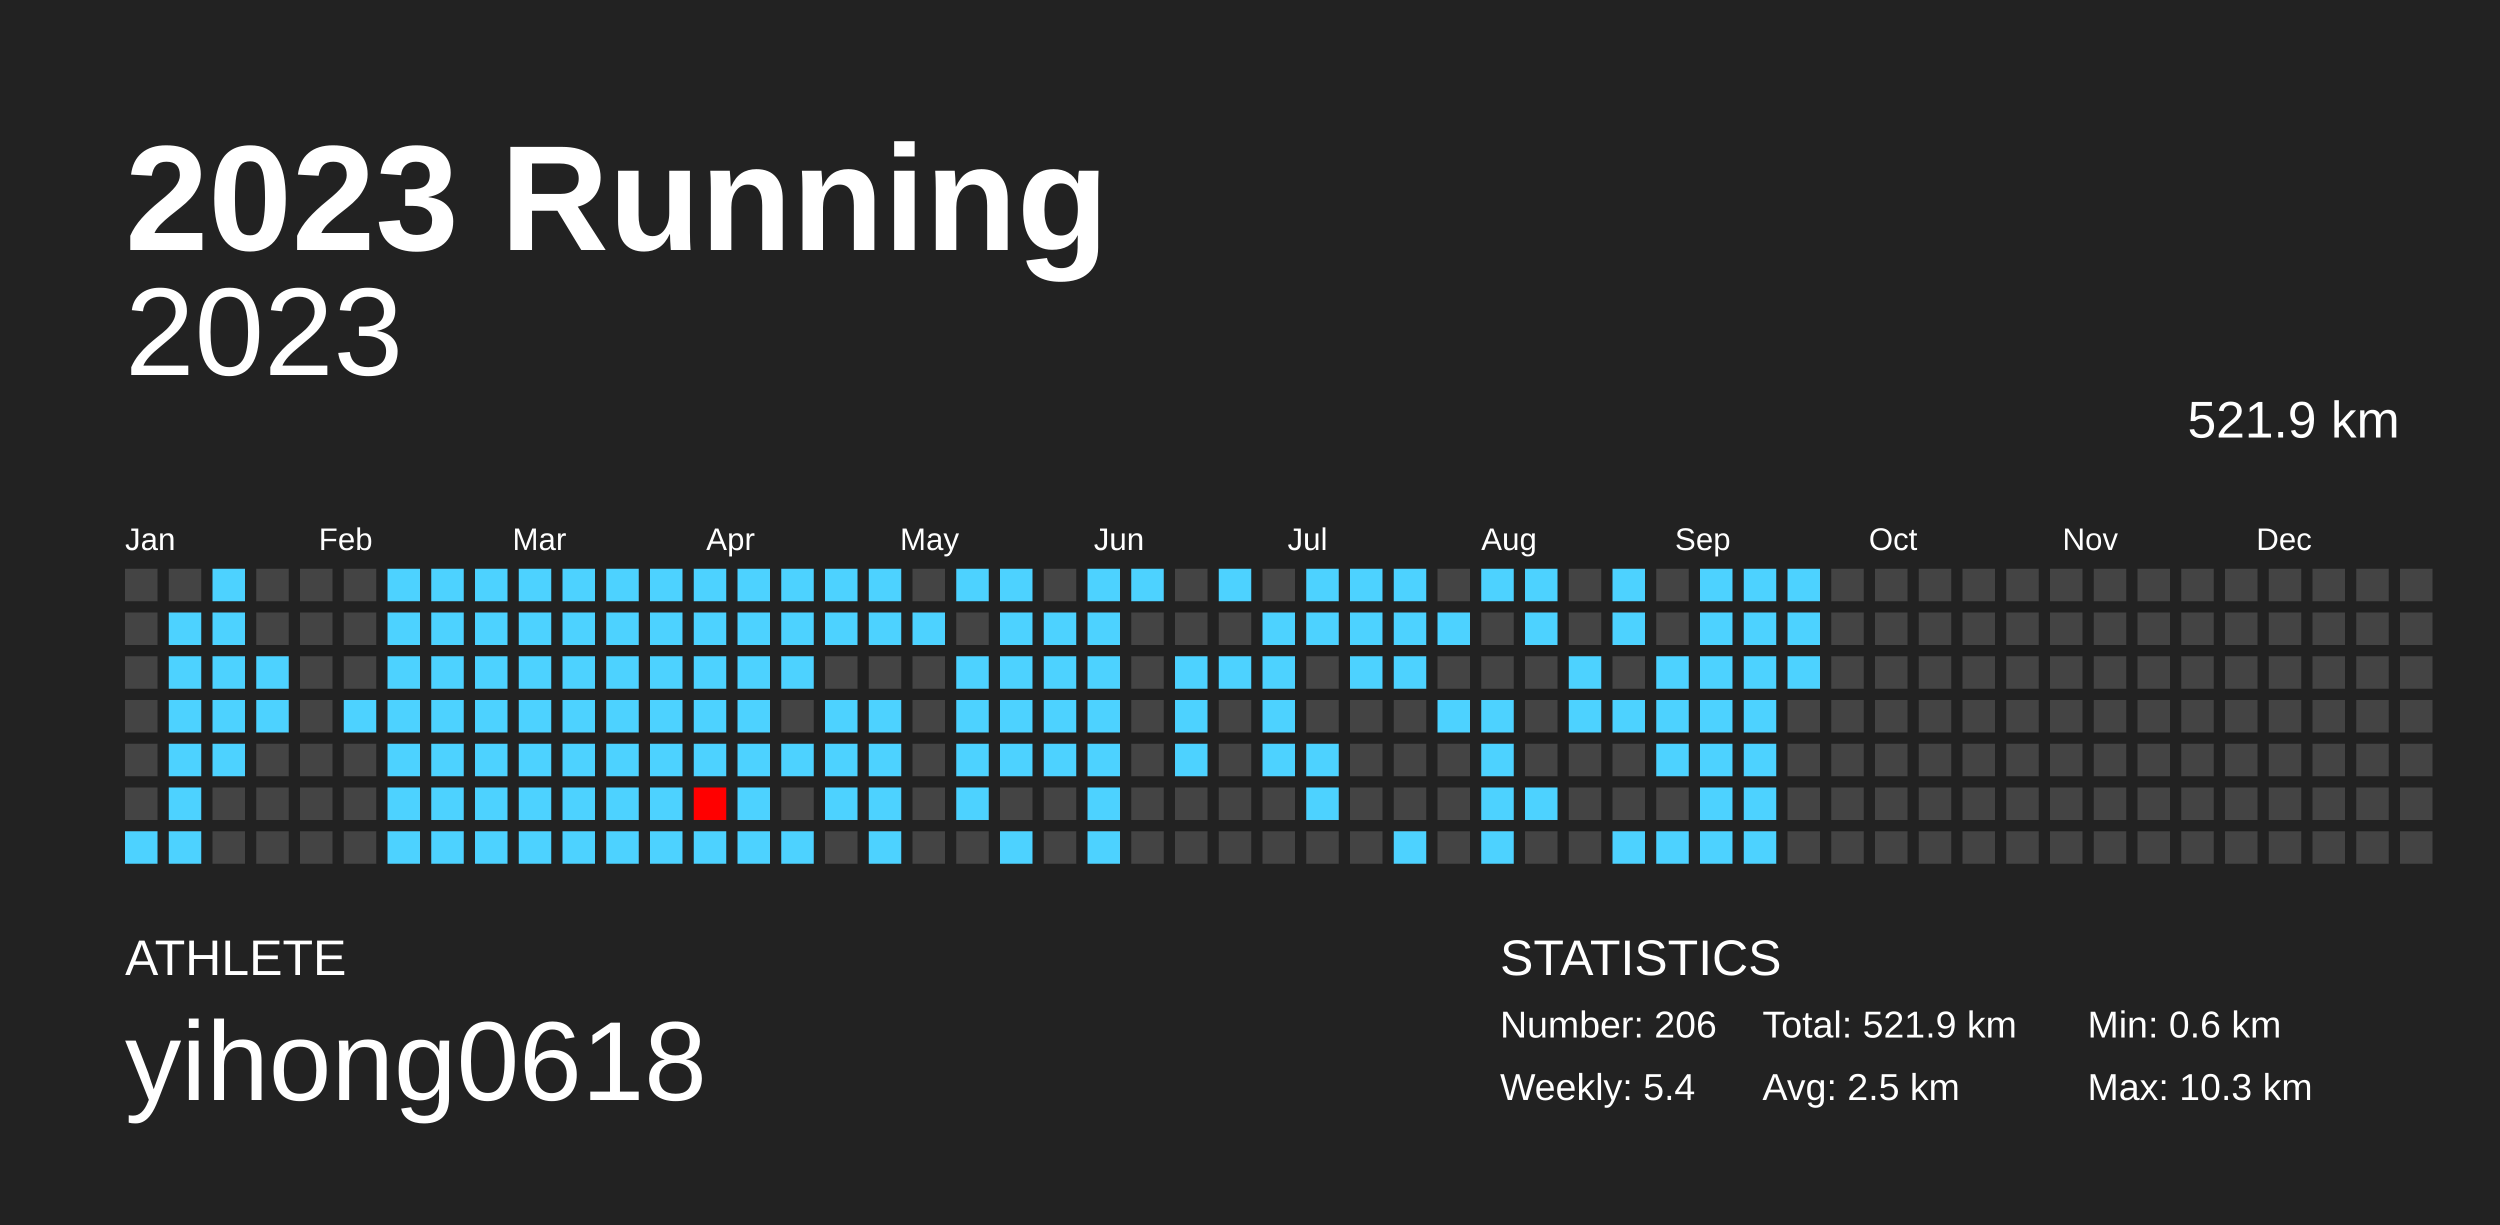
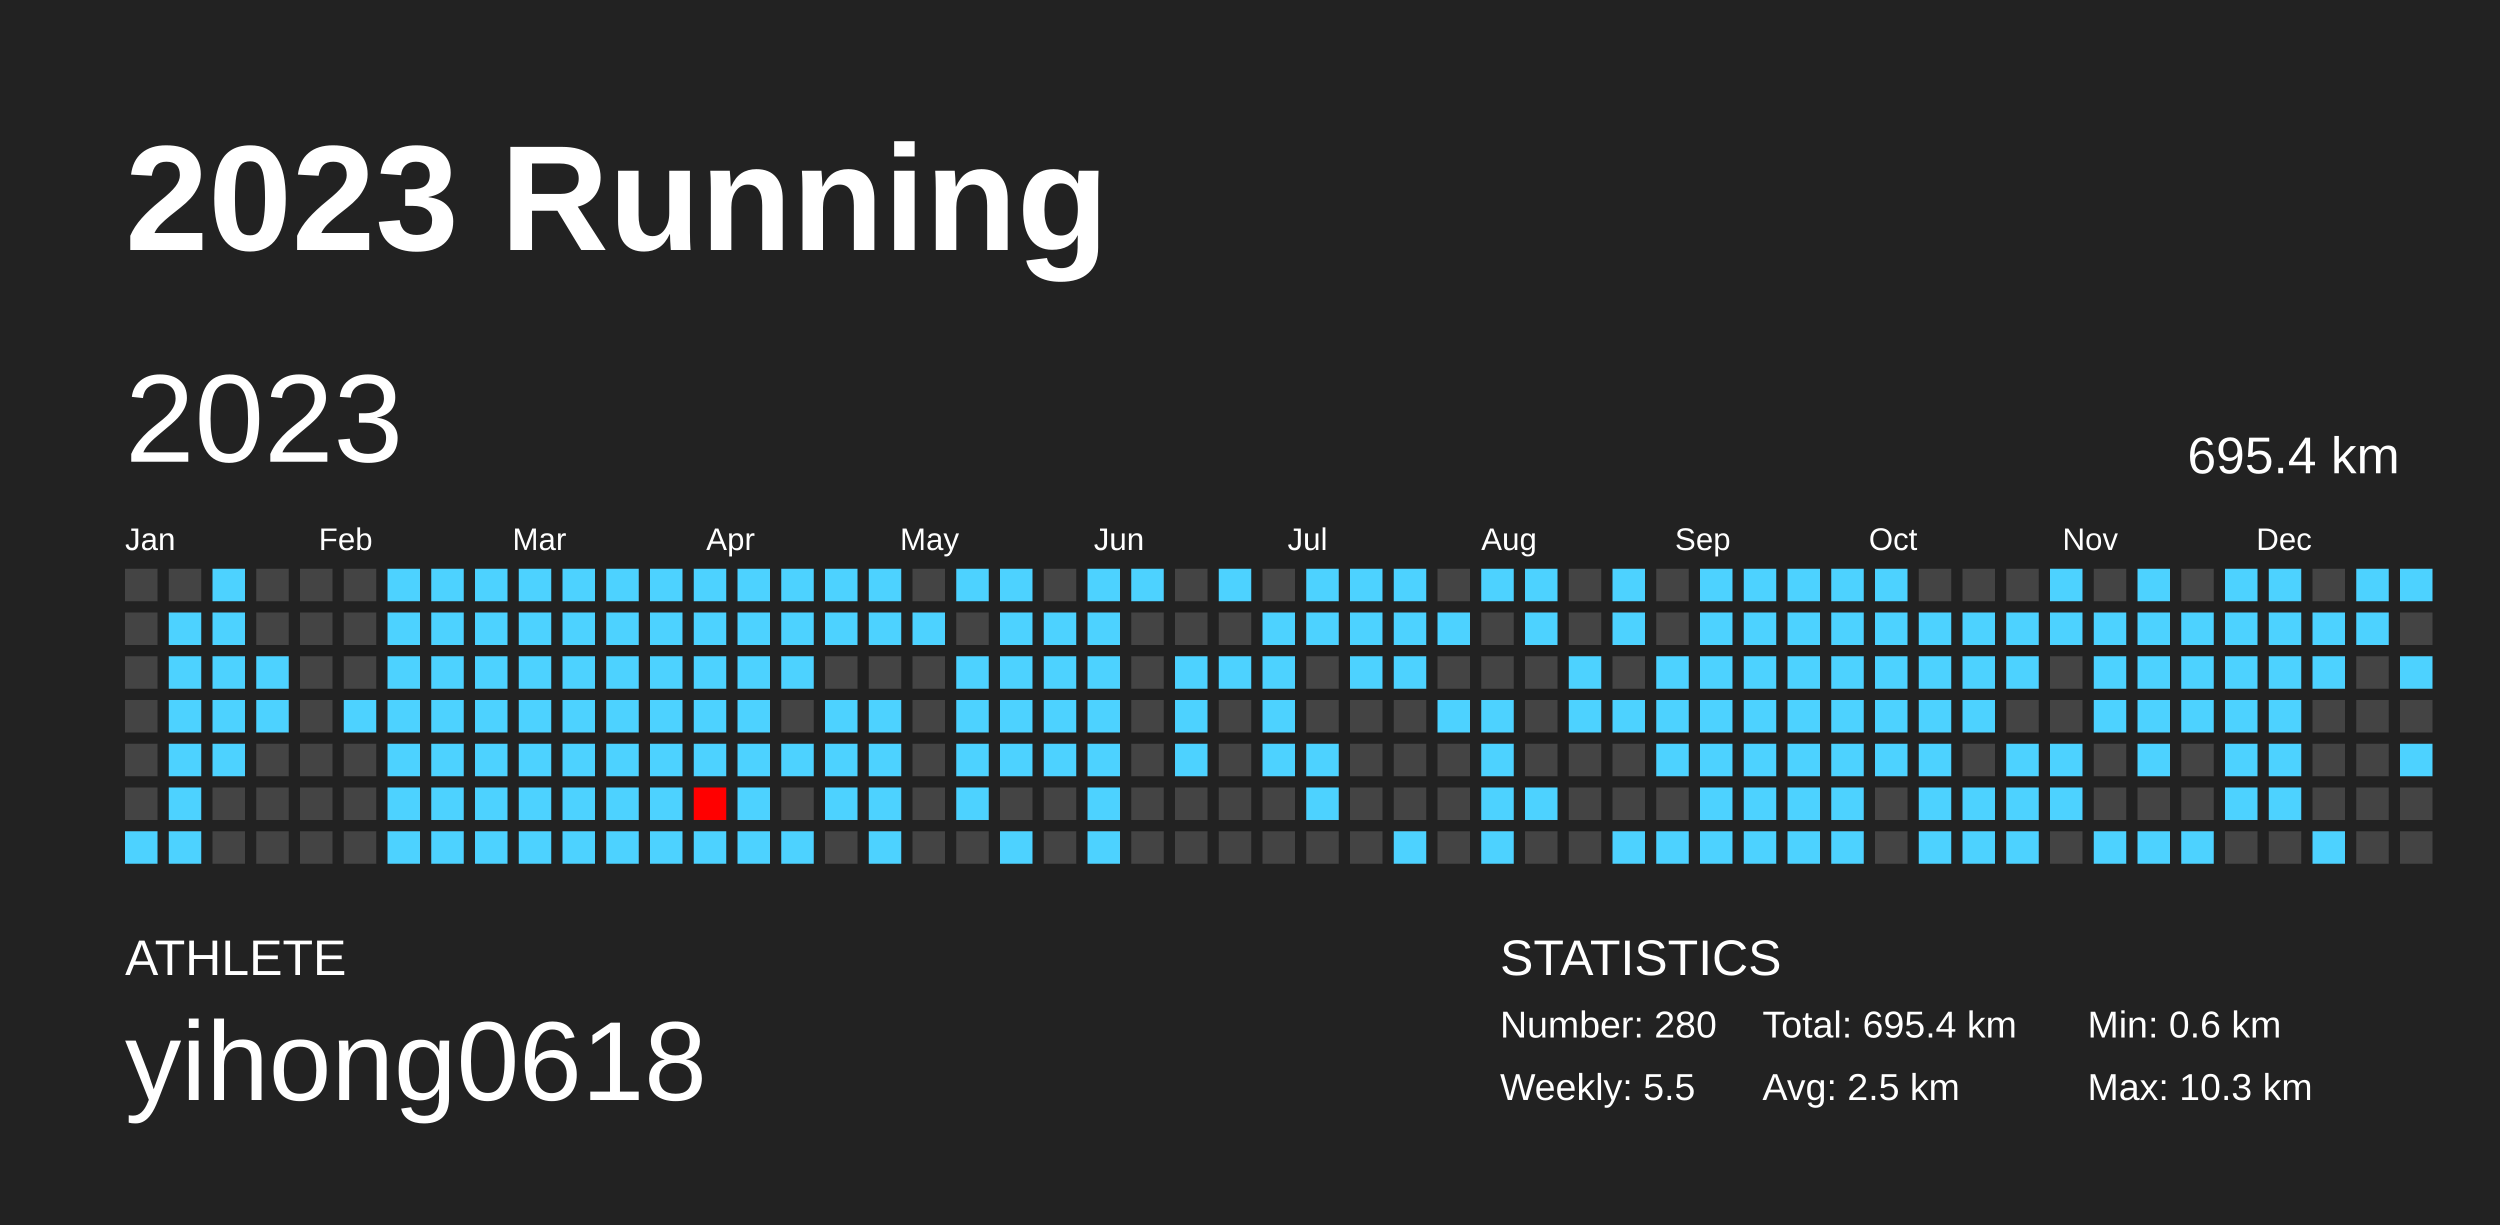
<svg xmlns="http://www.w3.org/2000/svg" baseProfile="full" height="98mm" version="1.1" viewBox="0,0,200,98" width="200mm">
  <defs />
  <rect fill="#222222" height="98" width="200" x="0" y="0" />
  <text fill="#FFFFFF" style="font-size:12px; font-family:Arial; font-weight:bold;" x="10" y="20">2023 Running</text>
  <text fill="#FFFFFF" style="font-size:4px; font-family:Arial" x="10" y="78">ATHLETE</text>
  <text fill="#FFFFFF" style="font-size:9px; font-family:Arial" x="10" y="88">yihong0618</text>
  <text fill="#FFFFFF" style="font-size:4px; font-family:Arial" x="120" y="78">STATISTICS</text>
-   <text fill="#FFFFFF" style="font-size:3px; font-family:Arial" x="120" y="83">Number: 206</text>
-   <text fill="#FFFFFF" style="font-size:3px; font-family:Arial" x="120" y="88">Weekly: 5.4</text>
-   <text fill="#FFFFFF" style="font-size:3px; font-family:Arial" x="141" y="83">Total: 521.9 km</text>
+   <text fill="#FFFFFF" style="font-size:3px; font-family:Arial" x="120" y="83">Number: 280</text>
+   <text fill="#FFFFFF" style="font-size:3px; font-family:Arial" x="120" y="88">Weekly: 5.5</text>
+   <text fill="#FFFFFF" style="font-size:3px; font-family:Arial" x="141" y="83">Total: 695.4 km</text>
  <text fill="#FFFFFF" style="font-size:3px; font-family:Arial" x="141" y="88">Avg: 2.5 km</text>
  <text fill="#FFFFFF" style="font-size:3px; font-family:Arial" x="167" y="83">Min: 0.6 km</text>
  <text fill="#FFFFFF" style="font-size:3px; font-family:Arial" x="167" y="88">Max: 10.3 km</text>
-   <text alignment-baseline="hanging" fill="#FFFFFF" style="font-size:10.0px; font-family:Arial;" x="10" y="30">2023</text>
-   <text alignment-baseline="hanging" fill="#FFFFFF" style="font-size:4.125px; font-family:Arial;" x="175" y="35">521.9 km</text>
+   <text dominant-baseline="hanging" fill="#FFFFFF" style="font-size:10.0px; font-family:Arial;" x="10" y="30">2023</text>
+   <text dominant-baseline="hanging" fill="#FFFFFF" style="font-size:4.125px; font-family:Arial;" x="175" y="35">695.4 km</text>
  <text fill="#FFFFFF" style="font-size:2.5px; font-family:Arial" x="10.0" y="44">Jan</text>
  <text fill="#FFFFFF" style="font-size:2.5px; font-family:Arial" x="25.5" y="44">Feb</text>
  <text fill="#FFFFFF" style="font-size:2.5px; font-family:Arial" x="41.0" y="44">Mar</text>
  <text fill="#FFFFFF" style="font-size:2.5px; font-family:Arial" x="56.5" y="44">Apr</text>
  <text fill="#FFFFFF" style="font-size:2.5px; font-family:Arial" x="72.0" y="44">May</text>
  <text fill="#FFFFFF" style="font-size:2.5px; font-family:Arial" x="87.5" y="44">Jun</text>
  <text fill="#FFFFFF" style="font-size:2.5px; font-family:Arial" x="103.0" y="44">Jul</text>
  <text fill="#FFFFFF" style="font-size:2.5px; font-family:Arial" x="118.5" y="44">Aug</text>
  <text fill="#FFFFFF" style="font-size:2.5px; font-family:Arial" x="134.0" y="44">Sep</text>
  <text fill="#FFFFFF" style="font-size:2.5px; font-family:Arial" x="149.5" y="44">Oct</text>
  <text fill="#FFFFFF" style="font-size:2.5px; font-family:Arial" x="165.0" y="44">Nov</text>
  <text fill="#FFFFFF" style="font-size:2.5px; font-family:Arial" x="180.5" y="44">Dec</text>
  <rect fill="#444444" height="2.6" width="2.6" x="10.0" y="45.5" />
  <rect fill="#444444" height="2.6" width="2.6" x="10.0" y="49.0" />
  <rect fill="#444444" height="2.6" width="2.6" x="10.0" y="52.5" />
  <rect fill="#444444" height="2.6" width="2.6" x="10.0" y="56.0" />
  <rect fill="#444444" height="2.6" width="2.6" x="10.0" y="59.5" />
  <rect fill="#444444" height="2.6" width="2.6" x="10.0" y="63.0" />
  <rect fill="#4dd2ff" height="2.6" width="2.6" x="10.0" y="66.5" />
  <rect fill="#444444" height="2.6" width="2.6" x="13.5" y="45.5" />
  <rect fill="#4dd2ff" height="2.6" width="2.6" x="13.5" y="49.0" />
  <rect fill="#4dd2ff" height="2.6" width="2.6" x="13.5" y="52.5" />
  <rect fill="#4dd2ff" height="2.6" width="2.6" x="13.5" y="56.0" />
  <rect fill="#4dd2ff" height="2.6" width="2.6" x="13.5" y="59.5" />
  <rect fill="#4dd2ff" height="2.6" width="2.6" x="13.5" y="63.0" />
  <rect fill="#4dd2ff" height="2.6" width="2.6" x="13.5" y="66.5" />
  <rect fill="#4dd2ff" height="2.6" width="2.6" x="17.0" y="45.5" />
  <rect fill="#4dd2ff" height="2.6" width="2.6" x="17.0" y="49.0" />
  <rect fill="#4dd2ff" height="2.6" width="2.6" x="17.0" y="52.5" />
  <rect fill="#4dd2ff" height="2.6" width="2.6" x="17.0" y="56.0" />
  <rect fill="#4dd2ff" height="2.6" width="2.6" x="17.0" y="59.5" />
  <rect fill="#444444" height="2.6" width="2.6" x="17.0" y="63.0" />
  <rect fill="#444444" height="2.6" width="2.6" x="17.0" y="66.5" />
  <rect fill="#444444" height="2.6" width="2.6" x="20.5" y="45.5" />
  <rect fill="#444444" height="2.6" width="2.6" x="20.5" y="49.0" />
  <rect fill="#4dd2ff" height="2.6" width="2.6" x="20.5" y="52.5" />
  <rect fill="#4dd2ff" height="2.6" width="2.6" x="20.5" y="56.0" />
  <rect fill="#444444" height="2.6" width="2.6" x="20.5" y="59.5" />
  <rect fill="#444444" height="2.6" width="2.6" x="20.5" y="63.0" />
  <rect fill="#444444" height="2.6" width="2.6" x="20.5" y="66.5" />
  <rect fill="#444444" height="2.6" width="2.6" x="24.0" y="45.5" />
  <rect fill="#444444" height="2.6" width="2.6" x="24.0" y="49.0" />
  <rect fill="#444444" height="2.6" width="2.6" x="24.0" y="52.5" />
  <rect fill="#444444" height="2.6" width="2.6" x="24.0" y="56.0" />
  <rect fill="#444444" height="2.6" width="2.6" x="24.0" y="59.5" />
  <rect fill="#444444" height="2.6" width="2.6" x="24.0" y="63.0" />
  <rect fill="#444444" height="2.6" width="2.6" x="24.0" y="66.5" />
  <rect fill="#444444" height="2.6" width="2.6" x="27.5" y="45.5" />
  <rect fill="#444444" height="2.6" width="2.6" x="27.5" y="49.0" />
  <rect fill="#444444" height="2.6" width="2.6" x="27.5" y="52.5" />
  <rect fill="#4dd2ff" height="2.6" width="2.6" x="27.5" y="56.0" />
  <rect fill="#444444" height="2.6" width="2.6" x="27.5" y="59.5" />
  <rect fill="#444444" height="2.6" width="2.6" x="27.5" y="63.0" />
  <rect fill="#444444" height="2.6" width="2.6" x="27.5" y="66.5" />
  <rect fill="#4dd2ff" height="2.6" width="2.6" x="31.0" y="45.5" />
  <rect fill="#4dd2ff" height="2.6" width="2.6" x="31.0" y="49.0" />
  <rect fill="#4dd2ff" height="2.6" width="2.6" x="31.0" y="52.5" />
  <rect fill="#4dd2ff" height="2.6" width="2.6" x="31.0" y="56.0" />
  <rect fill="#4dd2ff" height="2.6" width="2.6" x="31.0" y="59.5" />
  <rect fill="#4dd2ff" height="2.6" width="2.6" x="31.0" y="63.0" />
  <rect fill="#4dd2ff" height="2.6" width="2.6" x="31.0" y="66.5" />
  <rect fill="#4dd2ff" height="2.6" width="2.6" x="34.5" y="45.5" />
  <rect fill="#4dd2ff" height="2.6" width="2.6" x="34.5" y="49.0" />
  <rect fill="#4dd2ff" height="2.6" width="2.6" x="34.5" y="52.5" />
  <rect fill="#4dd2ff" height="2.6" width="2.6" x="34.5" y="56.0" />
  <rect fill="#4dd2ff" height="2.6" width="2.6" x="34.5" y="59.5" />
  <rect fill="#4dd2ff" height="2.6" width="2.6" x="34.5" y="63.0" />
  <rect fill="#4dd2ff" height="2.6" width="2.6" x="34.5" y="66.5" />
  <rect fill="#4dd2ff" height="2.6" width="2.6" x="38.0" y="45.5" />
  <rect fill="#4dd2ff" height="2.6" width="2.6" x="38.0" y="49.0" />
  <rect fill="#4dd2ff" height="2.6" width="2.6" x="38.0" y="52.5" />
  <rect fill="#4dd2ff" height="2.6" width="2.6" x="38.0" y="56.0" />
  <rect fill="#4dd2ff" height="2.6" width="2.6" x="38.0" y="59.5" />
  <rect fill="#4dd2ff" height="2.6" width="2.6" x="38.0" y="63.0" />
  <rect fill="#4dd2ff" height="2.6" width="2.6" x="38.0" y="66.5" />
  <rect fill="#4dd2ff" height="2.6" width="2.6" x="41.5" y="45.5" />
  <rect fill="#4dd2ff" height="2.6" width="2.6" x="41.5" y="49.0" />
  <rect fill="#4dd2ff" height="2.6" width="2.6" x="41.5" y="52.5" />
  <rect fill="#4dd2ff" height="2.6" width="2.6" x="41.5" y="56.0" />
  <rect fill="#4dd2ff" height="2.6" width="2.6" x="41.5" y="59.5" />
  <rect fill="#4dd2ff" height="2.6" width="2.6" x="41.5" y="63.0" />
  <rect fill="#4dd2ff" height="2.6" width="2.6" x="41.5" y="66.5" />
  <rect fill="#4dd2ff" height="2.6" width="2.6" x="45.0" y="45.5" />
  <rect fill="#4dd2ff" height="2.6" width="2.6" x="45.0" y="49.0" />
  <rect fill="#4dd2ff" height="2.6" width="2.6" x="45.0" y="52.5" />
  <rect fill="#4dd2ff" height="2.6" width="2.6" x="45.0" y="56.0" />
  <rect fill="#4dd2ff" height="2.6" width="2.6" x="45.0" y="59.5" />
  <rect fill="#4dd2ff" height="2.6" width="2.6" x="45.0" y="63.0" />
  <rect fill="#4dd2ff" height="2.6" width="2.6" x="45.0" y="66.5" />
  <rect fill="#4dd2ff" height="2.6" width="2.6" x="48.5" y="45.5" />
  <rect fill="#4dd2ff" height="2.6" width="2.6" x="48.5" y="49.0" />
  <rect fill="#4dd2ff" height="2.6" width="2.6" x="48.5" y="52.5" />
  <rect fill="#4dd2ff" height="2.6" width="2.6" x="48.5" y="56.0" />
  <rect fill="#4dd2ff" height="2.6" width="2.6" x="48.5" y="59.5" />
  <rect fill="#4dd2ff" height="2.6" width="2.6" x="48.5" y="63.0" />
  <rect fill="#4dd2ff" height="2.6" width="2.6" x="48.5" y="66.5" />
  <rect fill="#4dd2ff" height="2.6" width="2.6" x="52.0" y="45.5" />
  <rect fill="#4dd2ff" height="2.6" width="2.6" x="52.0" y="49.0" />
  <rect fill="#4dd2ff" height="2.6" width="2.6" x="52.0" y="52.5" />
  <rect fill="#4dd2ff" height="2.6" width="2.6" x="52.0" y="56.0" />
  <rect fill="#4dd2ff" height="2.6" width="2.6" x="52.0" y="59.5" />
  <rect fill="#4dd2ff" height="2.6" width="2.6" x="52.0" y="63.0" />
  <rect fill="#4dd2ff" height="2.6" width="2.6" x="52.0" y="66.5" />
  <rect fill="#4dd2ff" height="2.6" width="2.6" x="55.5" y="45.5" />
  <rect fill="#4dd2ff" height="2.6" width="2.6" x="55.5" y="49.0" />
  <rect fill="#4dd2ff" height="2.6" width="2.6" x="55.5" y="52.5" />
  <rect fill="#4dd2ff" height="2.6" width="2.6" x="55.5" y="56.0" />
  <rect fill="#4dd2ff" height="2.6" width="2.6" x="55.5" y="59.5" />
  <rect fill="#ff0000" height="2.6" width="2.6" x="55.5" y="63.0" />
  <rect fill="#4dd2ff" height="2.6" width="2.6" x="55.5" y="66.5" />
  <rect fill="#4dd2ff" height="2.6" width="2.6" x="59.0" y="45.5" />
  <rect fill="#4dd2ff" height="2.6" width="2.6" x="59.0" y="49.0" />
  <rect fill="#4dd2ff" height="2.6" width="2.6" x="59.0" y="52.5" />
  <rect fill="#4dd2ff" height="2.6" width="2.6" x="59.0" y="56.0" />
  <rect fill="#4dd2ff" height="2.6" width="2.6" x="59.0" y="59.5" />
  <rect fill="#4dd2ff" height="2.6" width="2.6" x="59.0" y="63.0" />
  <rect fill="#4dd2ff" height="2.6" width="2.6" x="59.0" y="66.5" />
  <rect fill="#4dd2ff" height="2.6" width="2.6" x="62.5" y="45.5" />
  <rect fill="#4dd2ff" height="2.6" width="2.6" x="62.5" y="49.0" />
  <rect fill="#4dd2ff" height="2.6" width="2.6" x="62.5" y="52.5" />
  <rect fill="#444444" height="2.6" width="2.6" x="62.5" y="56.0" />
  <rect fill="#4dd2ff" height="2.6" width="2.6" x="62.5" y="59.5" />
  <rect fill="#444444" height="2.6" width="2.6" x="62.5" y="63.0" />
  <rect fill="#4dd2ff" height="2.6" width="2.6" x="62.5" y="66.5" />
  <rect fill="#4dd2ff" height="2.6" width="2.6" x="66.0" y="45.5" />
  <rect fill="#4dd2ff" height="2.6" width="2.6" x="66.0" y="49.0" />
  <rect fill="#444444" height="2.6" width="2.6" x="66.0" y="52.5" />
  <rect fill="#4dd2ff" height="2.6" width="2.6" x="66.0" y="56.0" />
  <rect fill="#4dd2ff" height="2.6" width="2.6" x="66.0" y="59.5" />
  <rect fill="#4dd2ff" height="2.6" width="2.6" x="66.0" y="63.0" />
  <rect fill="#444444" height="2.6" width="2.6" x="66.0" y="66.5" />
  <rect fill="#4dd2ff" height="2.6" width="2.6" x="69.5" y="45.5" />
  <rect fill="#4dd2ff" height="2.6" width="2.6" x="69.5" y="49.0" />
  <rect fill="#444444" height="2.6" width="2.6" x="69.5" y="52.5" />
  <rect fill="#4dd2ff" height="2.6" width="2.6" x="69.5" y="56.0" />
  <rect fill="#4dd2ff" height="2.6" width="2.6" x="69.5" y="59.5" />
  <rect fill="#4dd2ff" height="2.6" width="2.6" x="69.5" y="63.0" />
  <rect fill="#4dd2ff" height="2.6" width="2.6" x="69.5" y="66.5" />
  <rect fill="#444444" height="2.6" width="2.6" x="73.0" y="45.5" />
  <rect fill="#4dd2ff" height="2.6" width="2.6" x="73.0" y="49.0" />
  <rect fill="#444444" height="2.6" width="2.6" x="73.0" y="52.5" />
  <rect fill="#444444" height="2.6" width="2.6" x="73.0" y="56.0" />
  <rect fill="#444444" height="2.6" width="2.6" x="73.0" y="59.5" />
  <rect fill="#444444" height="2.6" width="2.6" x="73.0" y="63.0" />
  <rect fill="#444444" height="2.6" width="2.6" x="73.0" y="66.5" />
  <rect fill="#4dd2ff" height="2.6" width="2.6" x="76.5" y="45.5" />
  <rect fill="#444444" height="2.6" width="2.6" x="76.5" y="49.0" />
  <rect fill="#4dd2ff" height="2.6" width="2.6" x="76.5" y="52.5" />
  <rect fill="#4dd2ff" height="2.6" width="2.6" x="76.5" y="56.0" />
  <rect fill="#4dd2ff" height="2.6" width="2.6" x="76.5" y="59.5" />
  <rect fill="#4dd2ff" height="2.6" width="2.6" x="76.5" y="63.0" />
  <rect fill="#444444" height="2.6" width="2.6" x="76.5" y="66.5" />
  <rect fill="#4dd2ff" height="2.6" width="2.6" x="80.0" y="45.5" />
  <rect fill="#4dd2ff" height="2.6" width="2.6" x="80.0" y="49.0" />
  <rect fill="#4dd2ff" height="2.6" width="2.6" x="80.0" y="52.5" />
  <rect fill="#4dd2ff" height="2.6" width="2.6" x="80.0" y="56.0" />
  <rect fill="#4dd2ff" height="2.6" width="2.6" x="80.0" y="59.5" />
  <rect fill="#444444" height="2.6" width="2.6" x="80.0" y="63.0" />
  <rect fill="#4dd2ff" height="2.6" width="2.6" x="80.0" y="66.5" />
  <rect fill="#444444" height="2.6" width="2.6" x="83.5" y="45.5" />
  <rect fill="#4dd2ff" height="2.6" width="2.6" x="83.5" y="49.0" />
  <rect fill="#4dd2ff" height="2.6" width="2.6" x="83.5" y="52.5" />
  <rect fill="#4dd2ff" height="2.6" width="2.6" x="83.5" y="56.0" />
  <rect fill="#4dd2ff" height="2.6" width="2.6" x="83.5" y="59.5" />
  <rect fill="#444444" height="2.6" width="2.6" x="83.5" y="63.0" />
  <rect fill="#444444" height="2.6" width="2.6" x="83.5" y="66.5" />
  <rect fill="#4dd2ff" height="2.6" width="2.6" x="87.0" y="45.5" />
  <rect fill="#4dd2ff" height="2.6" width="2.6" x="87.0" y="49.0" />
  <rect fill="#4dd2ff" height="2.6" width="2.6" x="87.0" y="52.5" />
  <rect fill="#4dd2ff" height="2.6" width="2.6" x="87.0" y="56.0" />
  <rect fill="#4dd2ff" height="2.6" width="2.6" x="87.0" y="59.5" />
  <rect fill="#4dd2ff" height="2.6" width="2.6" x="87.0" y="63.0" />
  <rect fill="#4dd2ff" height="2.6" width="2.6" x="87.0" y="66.5" />
  <rect fill="#4dd2ff" height="2.6" width="2.6" x="90.5" y="45.5" />
  <rect fill="#444444" height="2.6" width="2.6" x="90.5" y="49.0" />
  <rect fill="#444444" height="2.6" width="2.6" x="90.5" y="52.5" />
  <rect fill="#444444" height="2.6" width="2.6" x="90.5" y="56.0" />
  <rect fill="#444444" height="2.6" width="2.6" x="90.5" y="59.5" />
  <rect fill="#444444" height="2.6" width="2.6" x="90.5" y="63.0" />
  <rect fill="#444444" height="2.6" width="2.6" x="90.5" y="66.5" />
  <rect fill="#444444" height="2.6" width="2.6" x="94.0" y="45.5" />
  <rect fill="#444444" height="2.6" width="2.6" x="94.0" y="49.0" />
  <rect fill="#4dd2ff" height="2.6" width="2.6" x="94.0" y="52.5" />
  <rect fill="#4dd2ff" height="2.6" width="2.6" x="94.0" y="56.0" />
  <rect fill="#4dd2ff" height="2.6" width="2.6" x="94.0" y="59.5" />
  <rect fill="#444444" height="2.6" width="2.6" x="94.0" y="63.0" />
  <rect fill="#444444" height="2.6" width="2.6" x="94.0" y="66.5" />
  <rect fill="#4dd2ff" height="2.6" width="2.6" x="97.5" y="45.5" />
  <rect fill="#444444" height="2.6" width="2.6" x="97.5" y="49.0" />
  <rect fill="#4dd2ff" height="2.6" width="2.6" x="97.5" y="52.5" />
  <rect fill="#444444" height="2.6" width="2.6" x="97.5" y="56.0" />
  <rect fill="#444444" height="2.6" width="2.6" x="97.5" y="59.5" />
  <rect fill="#444444" height="2.6" width="2.6" x="97.5" y="63.0" />
  <rect fill="#444444" height="2.6" width="2.6" x="97.5" y="66.5" />
  <rect fill="#444444" height="2.6" width="2.6" x="101.0" y="45.5" />
  <rect fill="#4dd2ff" height="2.6" width="2.6" x="101.0" y="49.0" />
  <rect fill="#4dd2ff" height="2.6" width="2.6" x="101.0" y="52.5" />
  <rect fill="#4dd2ff" height="2.6" width="2.6" x="101.0" y="56.0" />
  <rect fill="#4dd2ff" height="2.6" width="2.6" x="101.0" y="59.5" />
  <rect fill="#444444" height="2.6" width="2.6" x="101.0" y="63.0" />
  <rect fill="#444444" height="2.6" width="2.6" x="101.0" y="66.5" />
  <rect fill="#4dd2ff" height="2.6" width="2.6" x="104.5" y="45.5" />
  <rect fill="#4dd2ff" height="2.6" width="2.6" x="104.5" y="49.0" />
  <rect fill="#444444" height="2.6" width="2.6" x="104.5" y="52.5" />
  <rect fill="#444444" height="2.6" width="2.6" x="104.5" y="56.0" />
  <rect fill="#4dd2ff" height="2.6" width="2.6" x="104.5" y="59.5" />
  <rect fill="#4dd2ff" height="2.6" width="2.6" x="104.5" y="63.0" />
  <rect fill="#444444" height="2.6" width="2.6" x="104.5" y="66.5" />
  <rect fill="#4dd2ff" height="2.6" width="2.6" x="108.0" y="45.5" />
  <rect fill="#4dd2ff" height="2.6" width="2.6" x="108.0" y="49.0" />
  <rect fill="#4dd2ff" height="2.6" width="2.6" x="108.0" y="52.5" />
  <rect fill="#444444" height="2.6" width="2.6" x="108.0" y="56.0" />
  <rect fill="#444444" height="2.6" width="2.6" x="108.0" y="59.5" />
  <rect fill="#444444" height="2.6" width="2.6" x="108.0" y="63.0" />
  <rect fill="#444444" height="2.6" width="2.6" x="108.0" y="66.5" />
  <rect fill="#4dd2ff" height="2.6" width="2.6" x="111.5" y="45.5" />
  <rect fill="#4dd2ff" height="2.6" width="2.6" x="111.5" y="49.0" />
  <rect fill="#4dd2ff" height="2.6" width="2.6" x="111.5" y="52.5" />
  <rect fill="#444444" height="2.6" width="2.6" x="111.5" y="56.0" />
  <rect fill="#444444" height="2.6" width="2.6" x="111.5" y="59.5" />
  <rect fill="#444444" height="2.6" width="2.6" x="111.5" y="63.0" />
  <rect fill="#4dd2ff" height="2.6" width="2.6" x="111.5" y="66.5" />
  <rect fill="#444444" height="2.6" width="2.6" x="115.0" y="45.5" />
  <rect fill="#4dd2ff" height="2.6" width="2.6" x="115.0" y="49.0" />
  <rect fill="#444444" height="2.6" width="2.6" x="115.0" y="52.5" />
  <rect fill="#4dd2ff" height="2.6" width="2.6" x="115.0" y="56.0" />
  <rect fill="#444444" height="2.6" width="2.6" x="115.0" y="59.5" />
  <rect fill="#444444" height="2.6" width="2.6" x="115.0" y="63.0" />
  <rect fill="#444444" height="2.6" width="2.6" x="115.0" y="66.5" />
  <rect fill="#4dd2ff" height="2.6" width="2.6" x="118.5" y="45.5" />
  <rect fill="#444444" height="2.6" width="2.6" x="118.5" y="49.0" />
  <rect fill="#444444" height="2.6" width="2.6" x="118.5" y="52.5" />
  <rect fill="#4dd2ff" height="2.6" width="2.6" x="118.5" y="56.0" />
  <rect fill="#4dd2ff" height="2.6" width="2.6" x="118.5" y="59.5" />
  <rect fill="#4dd2ff" height="2.6" width="2.6" x="118.5" y="63.0" />
  <rect fill="#4dd2ff" height="2.6" width="2.6" x="118.5" y="66.5" />
  <rect fill="#4dd2ff" height="2.6" width="2.6" x="122.0" y="45.5" />
  <rect fill="#4dd2ff" height="2.6" width="2.6" x="122.0" y="49.0" />
  <rect fill="#444444" height="2.6" width="2.6" x="122.0" y="52.5" />
  <rect fill="#444444" height="2.6" width="2.6" x="122.0" y="56.0" />
  <rect fill="#444444" height="2.6" width="2.6" x="122.0" y="59.5" />
  <rect fill="#4dd2ff" height="2.6" width="2.6" x="122.0" y="63.0" />
  <rect fill="#444444" height="2.6" width="2.6" x="122.0" y="66.5" />
  <rect fill="#444444" height="2.6" width="2.6" x="125.5" y="45.5" />
  <rect fill="#444444" height="2.6" width="2.6" x="125.5" y="49.0" />
  <rect fill="#4dd2ff" height="2.6" width="2.6" x="125.5" y="52.5" />
  <rect fill="#4dd2ff" height="2.6" width="2.6" x="125.5" y="56.0" />
  <rect fill="#444444" height="2.6" width="2.6" x="125.5" y="59.5" />
  <rect fill="#444444" height="2.6" width="2.6" x="125.5" y="63.0" />
  <rect fill="#444444" height="2.6" width="2.6" x="125.5" y="66.5" />
  <rect fill="#4dd2ff" height="2.6" width="2.6" x="129.0" y="45.5" />
  <rect fill="#4dd2ff" height="2.6" width="2.6" x="129.0" y="49.0" />
  <rect fill="#444444" height="2.6" width="2.6" x="129.0" y="52.5" />
  <rect fill="#4dd2ff" height="2.6" width="2.6" x="129.0" y="56.0" />
  <rect fill="#444444" height="2.6" width="2.6" x="129.0" y="59.5" />
  <rect fill="#444444" height="2.6" width="2.6" x="129.0" y="63.0" />
  <rect fill="#4dd2ff" height="2.6" width="2.6" x="129.0" y="66.5" />
  <rect fill="#444444" height="2.6" width="2.6" x="132.5" y="45.5" />
  <rect fill="#444444" height="2.6" width="2.6" x="132.5" y="49.0" />
  <rect fill="#4dd2ff" height="2.6" width="2.6" x="132.5" y="52.5" />
  <rect fill="#4dd2ff" height="2.6" width="2.6" x="132.5" y="56.0" />
  <rect fill="#4dd2ff" height="2.6" width="2.6" x="132.5" y="59.5" />
  <rect fill="#444444" height="2.6" width="2.6" x="132.5" y="63.0" />
  <rect fill="#4dd2ff" height="2.6" width="2.6" x="132.5" y="66.5" />
  <rect fill="#4dd2ff" height="2.6" width="2.6" x="136.0" y="45.5" />
  <rect fill="#4dd2ff" height="2.6" width="2.6" x="136.0" y="49.0" />
  <rect fill="#4dd2ff" height="2.6" width="2.6" x="136.0" y="52.5" />
  <rect fill="#4dd2ff" height="2.6" width="2.6" x="136.0" y="56.0" />
  <rect fill="#4dd2ff" height="2.6" width="2.6" x="136.0" y="59.5" />
  <rect fill="#4dd2ff" height="2.6" width="2.6" x="136.0" y="63.0" />
  <rect fill="#4dd2ff" height="2.6" width="2.6" x="136.0" y="66.5" />
  <rect fill="#4dd2ff" height="2.6" width="2.6" x="139.5" y="45.5" />
  <rect fill="#4dd2ff" height="2.6" width="2.6" x="139.5" y="49.0" />
  <rect fill="#4dd2ff" height="2.6" width="2.6" x="139.5" y="52.5" />
  <rect fill="#4dd2ff" height="2.6" width="2.6" x="139.5" y="56.0" />
  <rect fill="#4dd2ff" height="2.6" width="2.6" x="139.5" y="59.5" />
  <rect fill="#4dd2ff" height="2.6" width="2.6" x="139.5" y="63.0" />
  <rect fill="#4dd2ff" height="2.6" width="2.6" x="139.5" y="66.5" />
  <rect fill="#4dd2ff" height="2.6" width="2.6" x="143.0" y="45.5" />
  <rect fill="#4dd2ff" height="2.6" width="2.6" x="143.0" y="49.0" />
  <rect fill="#4dd2ff" height="2.6" width="2.6" x="143.0" y="52.5" />
-   <rect fill="#444444" height="2.6" width="2.6" x="143.0" y="56.0" />
-   <rect fill="#444444" height="2.6" width="2.6" x="143.0" y="59.5" />
-   <rect fill="#444444" height="2.6" width="2.6" x="143.0" y="63.0" />
-   <rect fill="#444444" height="2.6" width="2.6" x="143.0" y="66.5" />
-   <rect fill="#444444" height="2.6" width="2.6" x="146.5" y="45.5" />
-   <rect fill="#444444" height="2.6" width="2.6" x="146.5" y="49.0" />
-   <rect fill="#444444" height="2.6" width="2.6" x="146.5" y="52.5" />
-   <rect fill="#444444" height="2.6" width="2.6" x="146.5" y="56.0" />
-   <rect fill="#444444" height="2.6" width="2.6" x="146.5" y="59.5" />
-   <rect fill="#444444" height="2.6" width="2.6" x="146.5" y="63.0" />
-   <rect fill="#444444" height="2.6" width="2.6" x="146.5" y="66.5" />
-   <rect fill="#444444" height="2.6" width="2.6" x="150.0" y="45.5" />
-   <rect fill="#444444" height="2.6" width="2.6" x="150.0" y="49.0" />
-   <rect fill="#444444" height="2.6" width="2.6" x="150.0" y="52.5" />
-   <rect fill="#444444" height="2.6" width="2.6" x="150.0" y="56.0" />
-   <rect fill="#444444" height="2.6" width="2.6" x="150.0" y="59.5" />
+   <rect fill="#4dd2ff" height="2.6" width="2.6" x="143.0" y="56.0" />
+   <rect fill="#4dd2ff" height="2.6" width="2.6" x="143.0" y="59.5" />
+   <rect fill="#4dd2ff" height="2.6" width="2.6" x="143.0" y="63.0" />
+   <rect fill="#4dd2ff" height="2.6" width="2.6" x="143.0" y="66.5" />
+   <rect fill="#4dd2ff" height="2.6" width="2.6" x="146.5" y="45.5" />
+   <rect fill="#4dd2ff" height="2.6" width="2.6" x="146.5" y="49.0" />
+   <rect fill="#4dd2ff" height="2.6" width="2.6" x="146.5" y="52.5" />
+   <rect fill="#4dd2ff" height="2.6" width="2.6" x="146.5" y="56.0" />
+   <rect fill="#4dd2ff" height="2.6" width="2.6" x="146.5" y="59.5" />
+   <rect fill="#4dd2ff" height="2.6" width="2.6" x="146.5" y="63.0" />
+   <rect fill="#4dd2ff" height="2.6" width="2.6" x="146.5" y="66.5" />
+   <rect fill="#4dd2ff" height="2.6" width="2.6" x="150.0" y="45.5" />
+   <rect fill="#4dd2ff" height="2.6" width="2.6" x="150.0" y="49.0" />
+   <rect fill="#4dd2ff" height="2.6" width="2.6" x="150.0" y="52.5" />
+   <rect fill="#4dd2ff" height="2.6" width="2.6" x="150.0" y="56.0" />
+   <rect fill="#4dd2ff" height="2.6" width="2.6" x="150.0" y="59.5" />
  <rect fill="#444444" height="2.6" width="2.6" x="150.0" y="63.0" />
  <rect fill="#444444" height="2.6" width="2.6" x="150.0" y="66.5" />
  <rect fill="#444444" height="2.6" width="2.6" x="153.5" y="45.5" />
-   <rect fill="#444444" height="2.6" width="2.6" x="153.5" y="49.0" />
-   <rect fill="#444444" height="2.6" width="2.6" x="153.5" y="52.5" />
-   <rect fill="#444444" height="2.6" width="2.6" x="153.5" y="56.0" />
-   <rect fill="#444444" height="2.6" width="2.6" x="153.5" y="59.5" />
-   <rect fill="#444444" height="2.6" width="2.6" x="153.5" y="63.0" />
-   <rect fill="#444444" height="2.6" width="2.6" x="153.5" y="66.5" />
+   <rect fill="#4dd2ff" height="2.6" width="2.6" x="153.5" y="49.0" />
+   <rect fill="#4dd2ff" height="2.6" width="2.6" x="153.5" y="52.5" />
+   <rect fill="#4dd2ff" height="2.6" width="2.6" x="153.5" y="56.0" />
+   <rect fill="#4dd2ff" height="2.6" width="2.6" x="153.5" y="59.5" />
+   <rect fill="#4dd2ff" height="2.6" width="2.6" x="153.5" y="63.0" />
+   <rect fill="#4dd2ff" height="2.6" width="2.6" x="153.5" y="66.5" />
  <rect fill="#444444" height="2.6" width="2.6" x="157.0" y="45.5" />
-   <rect fill="#444444" height="2.6" width="2.6" x="157.0" y="49.0" />
-   <rect fill="#444444" height="2.6" width="2.6" x="157.0" y="52.5" />
-   <rect fill="#444444" height="2.6" width="2.6" x="157.0" y="56.0" />
+   <rect fill="#4dd2ff" height="2.6" width="2.6" x="157.0" y="49.0" />
+   <rect fill="#4dd2ff" height="2.6" width="2.6" x="157.0" y="52.5" />
+   <rect fill="#4dd2ff" height="2.6" width="2.6" x="157.0" y="56.0" />
  <rect fill="#444444" height="2.6" width="2.6" x="157.0" y="59.5" />
-   <rect fill="#444444" height="2.6" width="2.6" x="157.0" y="63.0" />
-   <rect fill="#444444" height="2.6" width="2.6" x="157.0" y="66.5" />
+   <rect fill="#4dd2ff" height="2.6" width="2.6" x="157.0" y="63.0" />
+   <rect fill="#4dd2ff" height="2.6" width="2.6" x="157.0" y="66.5" />
  <rect fill="#444444" height="2.6" width="2.6" x="160.5" y="45.5" />
-   <rect fill="#444444" height="2.6" width="2.6" x="160.5" y="49.0" />
-   <rect fill="#444444" height="2.6" width="2.6" x="160.5" y="52.5" />
+   <rect fill="#4dd2ff" height="2.6" width="2.6" x="160.5" y="49.0" />
+   <rect fill="#4dd2ff" height="2.6" width="2.6" x="160.5" y="52.5" />
  <rect fill="#444444" height="2.6" width="2.6" x="160.5" y="56.0" />
-   <rect fill="#444444" height="2.6" width="2.6" x="160.5" y="59.5" />
-   <rect fill="#444444" height="2.6" width="2.6" x="160.5" y="63.0" />
-   <rect fill="#444444" height="2.6" width="2.6" x="160.5" y="66.5" />
-   <rect fill="#444444" height="2.6" width="2.6" x="164.0" y="45.5" />
-   <rect fill="#444444" height="2.6" width="2.6" x="164.0" y="49.0" />
+   <rect fill="#4dd2ff" height="2.6" width="2.6" x="160.5" y="59.5" />
+   <rect fill="#4dd2ff" height="2.6" width="2.6" x="160.5" y="63.0" />
+   <rect fill="#4dd2ff" height="2.6" width="2.6" x="160.5" y="66.5" />
+   <rect fill="#4dd2ff" height="2.6" width="2.6" x="164.0" y="45.5" />
+   <rect fill="#4dd2ff" height="2.6" width="2.6" x="164.0" y="49.0" />
  <rect fill="#444444" height="2.6" width="2.6" x="164.0" y="52.5" />
  <rect fill="#444444" height="2.6" width="2.6" x="164.0" y="56.0" />
-   <rect fill="#444444" height="2.6" width="2.6" x="164.0" y="59.5" />
-   <rect fill="#444444" height="2.6" width="2.6" x="164.0" y="63.0" />
+   <rect fill="#4dd2ff" height="2.6" width="2.6" x="164.0" y="59.5" />
+   <rect fill="#4dd2ff" height="2.6" width="2.6" x="164.0" y="63.0" />
  <rect fill="#444444" height="2.6" width="2.6" x="164.0" y="66.5" />
  <rect fill="#444444" height="2.6" width="2.6" x="167.5" y="45.5" />
-   <rect fill="#444444" height="2.6" width="2.6" x="167.5" y="49.0" />
-   <rect fill="#444444" height="2.6" width="2.6" x="167.5" y="52.5" />
-   <rect fill="#444444" height="2.6" width="2.6" x="167.5" y="56.0" />
+   <rect fill="#4dd2ff" height="2.6" width="2.6" x="167.5" y="49.0" />
+   <rect fill="#4dd2ff" height="2.6" width="2.6" x="167.5" y="52.5" />
+   <rect fill="#4dd2ff" height="2.6" width="2.6" x="167.5" y="56.0" />
  <rect fill="#444444" height="2.6" width="2.6" x="167.5" y="59.5" />
  <rect fill="#444444" height="2.6" width="2.6" x="167.5" y="63.0" />
-   <rect fill="#444444" height="2.6" width="2.6" x="167.5" y="66.5" />
-   <rect fill="#444444" height="2.6" width="2.6" x="171.0" y="45.5" />
-   <rect fill="#444444" height="2.6" width="2.6" x="171.0" y="49.0" />
-   <rect fill="#444444" height="2.6" width="2.6" x="171.0" y="52.5" />
-   <rect fill="#444444" height="2.6" width="2.6" x="171.0" y="56.0" />
-   <rect fill="#444444" height="2.6" width="2.6" x="171.0" y="59.5" />
+   <rect fill="#4dd2ff" height="2.6" width="2.6" x="167.5" y="66.5" />
+   <rect fill="#4dd2ff" height="2.6" width="2.6" x="171.0" y="45.5" />
+   <rect fill="#4dd2ff" height="2.6" width="2.6" x="171.0" y="49.0" />
+   <rect fill="#4dd2ff" height="2.6" width="2.6" x="171.0" y="52.5" />
+   <rect fill="#4dd2ff" height="2.6" width="2.6" x="171.0" y="56.0" />
+   <rect fill="#4dd2ff" height="2.6" width="2.6" x="171.0" y="59.5" />
  <rect fill="#444444" height="2.6" width="2.6" x="171.0" y="63.0" />
-   <rect fill="#444444" height="2.6" width="2.6" x="171.0" y="66.5" />
+   <rect fill="#4dd2ff" height="2.6" width="2.6" x="171.0" y="66.5" />
  <rect fill="#444444" height="2.6" width="2.6" x="174.5" y="45.5" />
-   <rect fill="#444444" height="2.6" width="2.6" x="174.5" y="49.0" />
-   <rect fill="#444444" height="2.6" width="2.6" x="174.5" y="52.5" />
-   <rect fill="#444444" height="2.6" width="2.6" x="174.5" y="56.0" />
+   <rect fill="#4dd2ff" height="2.6" width="2.6" x="174.5" y="49.0" />
+   <rect fill="#4dd2ff" height="2.6" width="2.6" x="174.5" y="52.5" />
+   <rect fill="#4dd2ff" height="2.6" width="2.6" x="174.5" y="56.0" />
  <rect fill="#444444" height="2.6" width="2.6" x="174.5" y="59.5" />
  <rect fill="#444444" height="2.6" width="2.6" x="174.5" y="63.0" />
-   <rect fill="#444444" height="2.6" width="2.6" x="174.5" y="66.5" />
-   <rect fill="#444444" height="2.6" width="2.6" x="178.0" y="45.5" />
-   <rect fill="#444444" height="2.6" width="2.6" x="178.0" y="49.0" />
-   <rect fill="#444444" height="2.6" width="2.6" x="178.0" y="52.5" />
-   <rect fill="#444444" height="2.6" width="2.6" x="178.0" y="56.0" />
-   <rect fill="#444444" height="2.6" width="2.6" x="178.0" y="59.5" />
-   <rect fill="#444444" height="2.6" width="2.6" x="178.0" y="63.0" />
+   <rect fill="#4dd2ff" height="2.6" width="2.6" x="174.5" y="66.5" />
+   <rect fill="#4dd2ff" height="2.6" width="2.6" x="178.0" y="45.5" />
+   <rect fill="#4dd2ff" height="2.6" width="2.6" x="178.0" y="49.0" />
+   <rect fill="#4dd2ff" height="2.6" width="2.6" x="178.0" y="52.5" />
+   <rect fill="#4dd2ff" height="2.6" width="2.6" x="178.0" y="56.0" />
+   <rect fill="#4dd2ff" height="2.6" width="2.6" x="178.0" y="59.5" />
+   <rect fill="#4dd2ff" height="2.6" width="2.6" x="178.0" y="63.0" />
  <rect fill="#444444" height="2.6" width="2.6" x="178.0" y="66.5" />
-   <rect fill="#444444" height="2.6" width="2.6" x="181.5" y="45.5" />
-   <rect fill="#444444" height="2.6" width="2.6" x="181.5" y="49.0" />
-   <rect fill="#444444" height="2.6" width="2.6" x="181.5" y="52.5" />
-   <rect fill="#444444" height="2.6" width="2.6" x="181.5" y="56.0" />
-   <rect fill="#444444" height="2.6" width="2.6" x="181.5" y="59.5" />
-   <rect fill="#444444" height="2.6" width="2.6" x="181.5" y="63.0" />
+   <rect fill="#4dd2ff" height="2.6" width="2.6" x="181.5" y="45.5" />
+   <rect fill="#4dd2ff" height="2.6" width="2.6" x="181.5" y="49.0" />
+   <rect fill="#4dd2ff" height="2.6" width="2.6" x="181.5" y="52.5" />
+   <rect fill="#4dd2ff" height="2.6" width="2.6" x="181.5" y="56.0" />
+   <rect fill="#4dd2ff" height="2.6" width="2.6" x="181.5" y="59.5" />
+   <rect fill="#4dd2ff" height="2.6" width="2.6" x="181.5" y="63.0" />
  <rect fill="#444444" height="2.6" width="2.6" x="181.5" y="66.5" />
  <rect fill="#444444" height="2.6" width="2.6" x="185.0" y="45.5" />
-   <rect fill="#444444" height="2.6" width="2.6" x="185.0" y="49.0" />
-   <rect fill="#444444" height="2.6" width="2.6" x="185.0" y="52.5" />
+   <rect fill="#4dd2ff" height="2.6" width="2.6" x="185.0" y="49.0" />
+   <rect fill="#4dd2ff" height="2.6" width="2.6" x="185.0" y="52.5" />
  <rect fill="#444444" height="2.6" width="2.6" x="185.0" y="56.0" />
  <rect fill="#444444" height="2.6" width="2.6" x="185.0" y="59.5" />
  <rect fill="#444444" height="2.6" width="2.6" x="185.0" y="63.0" />
-   <rect fill="#444444" height="2.6" width="2.6" x="185.0" y="66.5" />
-   <rect fill="#444444" height="2.6" width="2.6" x="188.5" y="45.5" />
-   <rect fill="#444444" height="2.6" width="2.6" x="188.5" y="49.0" />
+   <rect fill="#4dd2ff" height="2.6" width="2.6" x="185.0" y="66.5" />
+   <rect fill="#4dd2ff" height="2.6" width="2.6" x="188.5" y="45.5" />
+   <rect fill="#4dd2ff" height="2.6" width="2.6" x="188.5" y="49.0" />
  <rect fill="#444444" height="2.6" width="2.6" x="188.5" y="52.5" />
  <rect fill="#444444" height="2.6" width="2.6" x="188.5" y="56.0" />
  <rect fill="#444444" height="2.6" width="2.6" x="188.5" y="59.5" />
  <rect fill="#444444" height="2.6" width="2.6" x="188.5" y="63.0" />
  <rect fill="#444444" height="2.6" width="2.6" x="188.5" y="66.5" />
-   <rect fill="#444444" height="2.6" width="2.6" x="192.0" y="45.5" />
+   <rect fill="#4dd2ff" height="2.6" width="2.6" x="192.0" y="45.5" />
  <rect fill="#444444" height="2.6" width="2.6" x="192.0" y="49.0" />
-   <rect fill="#444444" height="2.6" width="2.6" x="192.0" y="52.5" />
+   <rect fill="#4dd2ff" height="2.6" width="2.6" x="192.0" y="52.5" />
  <rect fill="#444444" height="2.6" width="2.6" x="192.0" y="56.0" />
-   <rect fill="#444444" height="2.6" width="2.6" x="192.0" y="59.5" />
+   <rect fill="#4dd2ff" height="2.6" width="2.6" x="192.0" y="59.5" />
  <rect fill="#444444" height="2.6" width="2.6" x="192.0" y="63.0" />
  <rect fill="#444444" height="2.6" width="2.6" x="192.0" y="66.5" />
</svg>
